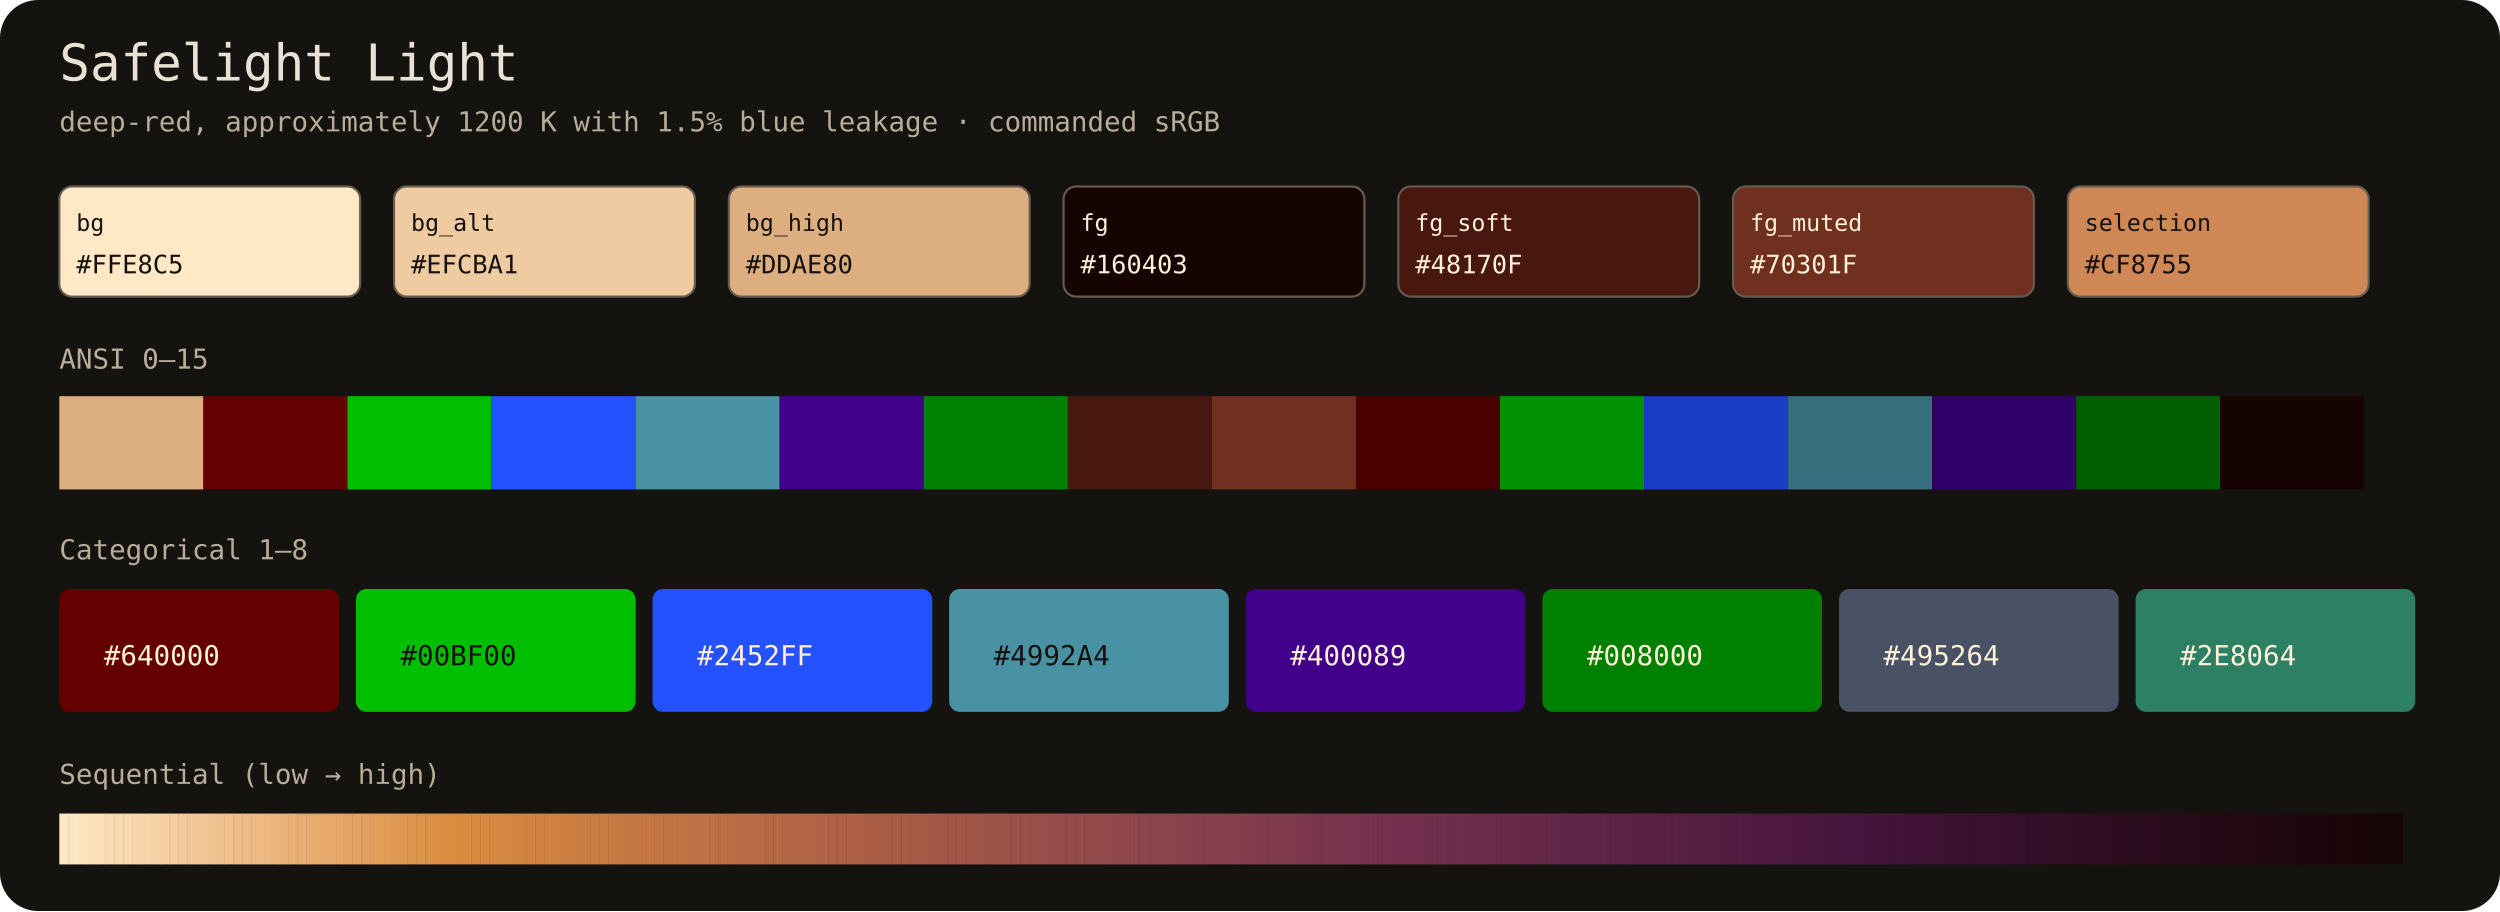
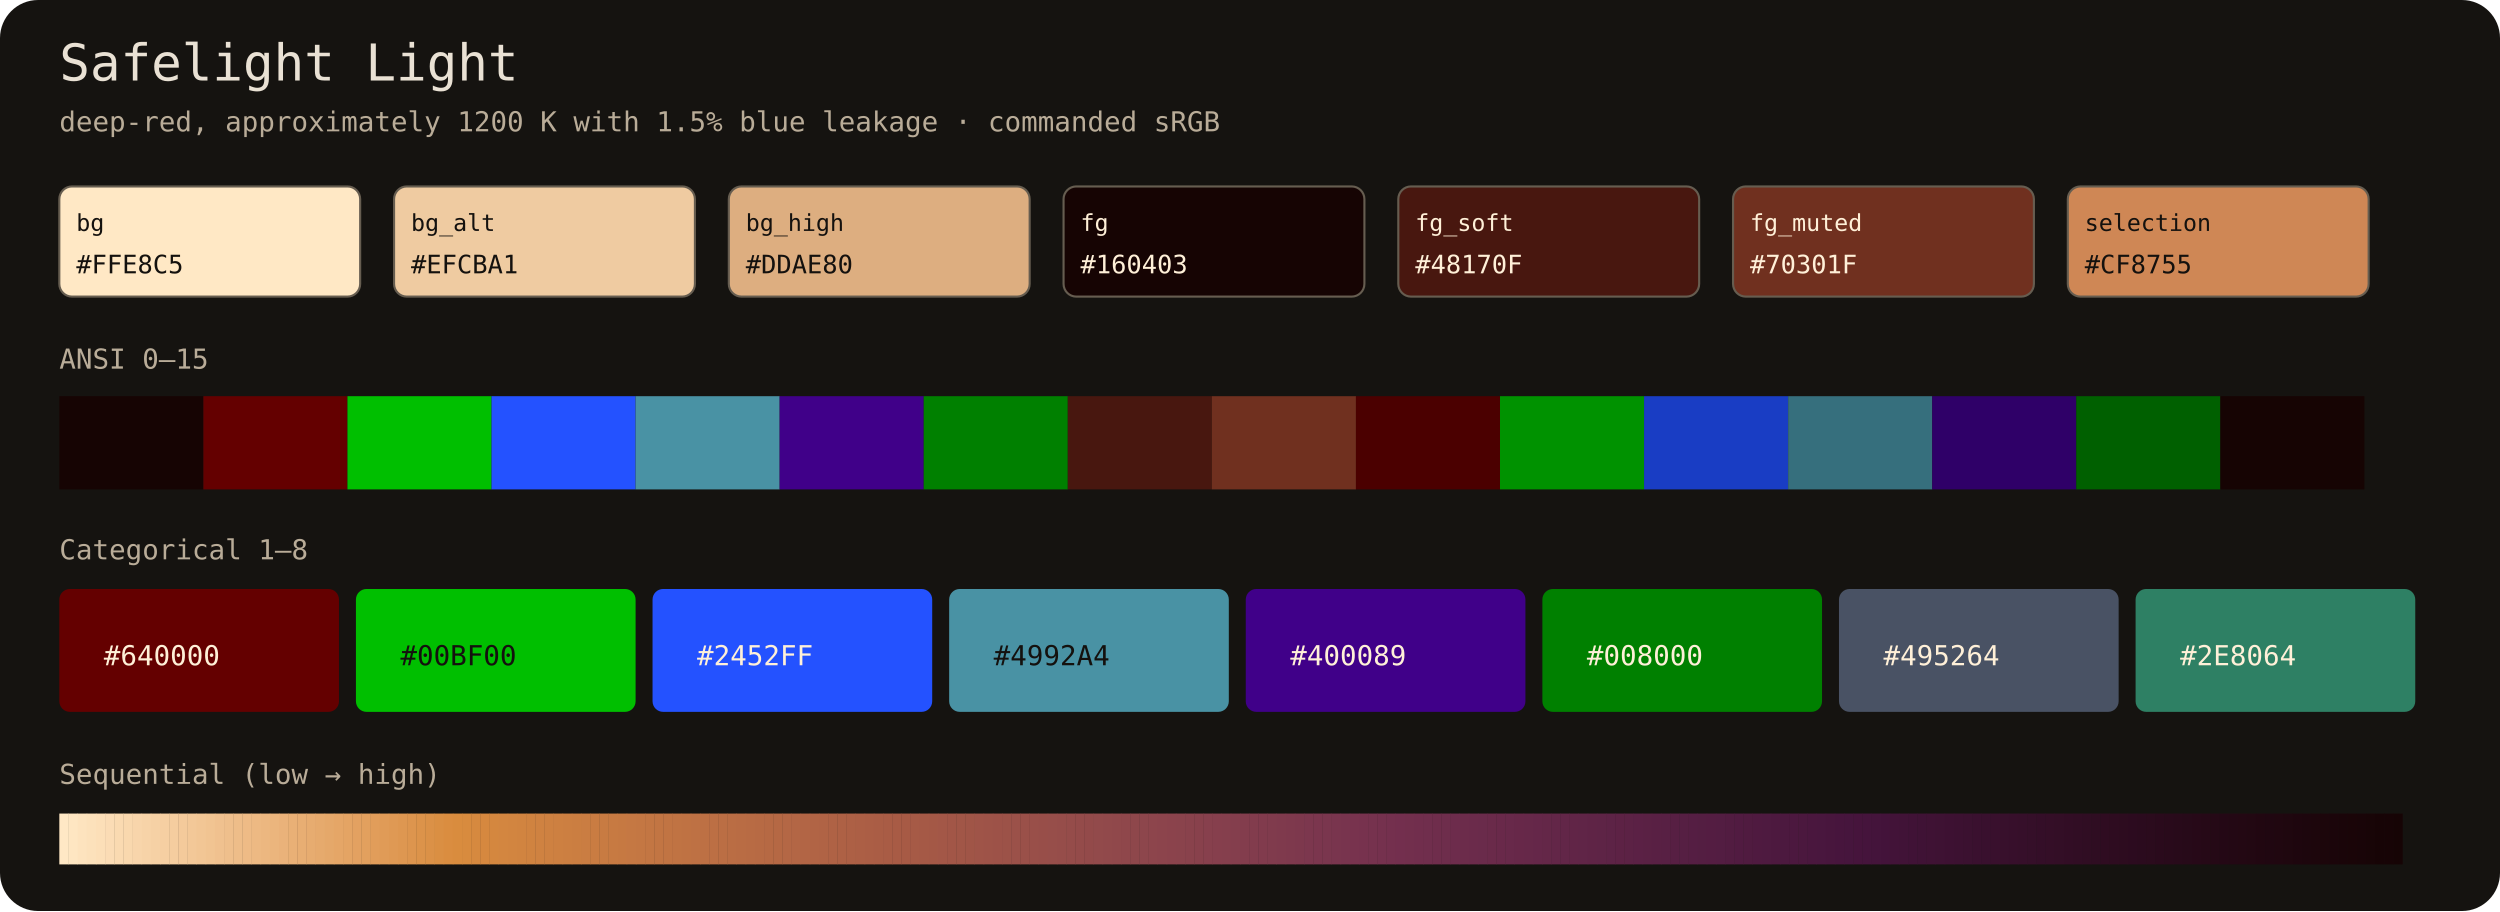
<svg xmlns="http://www.w3.org/2000/svg" width="1180" height="430" viewBox="0 0 1180 430">
  <rect width="100%" height="100%" rx="18" fill="#151310" />
  <text x="28" y="38" fill="#E9E1D4" font-size="24" font-family="ui-monospace, SFMono-Regular, Menlo, monospace">Safelight Light</text>
  <text x="28" y="62" fill="#B9AC98" font-size="13" font-family="ui-monospace, SFMono-Regular, Menlo, monospace">deep-red, approximately 1200 K with 1.5% blue leakage · commanded sRGB</text>
  <rect x="28" y="88" width="142" height="52" rx="6" fill="#FFE8C5" stroke="#665D50" />
  <text x="36" y="109" fill="#14110E" font-size="11" font-family="ui-monospace, SFMono-Regular, Menlo, monospace">bg</text>
  <text x="36" y="129" fill="#14110E" font-size="12" font-family="ui-monospace, SFMono-Regular, Menlo, monospace">#FFE8C5</text>
  <rect x="186" y="88" width="142" height="52" rx="6" fill="#EFCBA1" stroke="#665D50" />
  <text x="194" y="109" fill="#14110E" font-size="11" font-family="ui-monospace, SFMono-Regular, Menlo, monospace">bg_alt</text>
  <text x="194" y="129" fill="#14110E" font-size="12" font-family="ui-monospace, SFMono-Regular, Menlo, monospace">#EFCBA1</text>
  <rect x="344" y="88" width="142" height="52" rx="6" fill="#DDAE80" stroke="#665D50" />
  <text x="352" y="109" fill="#14110E" font-size="11" font-family="ui-monospace, SFMono-Regular, Menlo, monospace">bg_high</text>
  <text x="352" y="129" fill="#14110E" font-size="12" font-family="ui-monospace, SFMono-Regular, Menlo, monospace">#DDAE80</text>
  <rect x="502" y="88" width="142" height="52" rx="6" fill="#160403" stroke="#665D50" />
  <text x="510" y="109" fill="#FFF0D8" font-size="11" font-family="ui-monospace, SFMono-Regular, Menlo, monospace">fg</text>
  <text x="510" y="129" fill="#FFF0D8" font-size="12" font-family="ui-monospace, SFMono-Regular, Menlo, monospace">#160403</text>
  <rect x="660" y="88" width="142" height="52" rx="6" fill="#48170F" stroke="#665D50" />
  <text x="668" y="109" fill="#FFF0D8" font-size="11" font-family="ui-monospace, SFMono-Regular, Menlo, monospace">fg_soft</text>
  <text x="668" y="129" fill="#FFF0D8" font-size="12" font-family="ui-monospace, SFMono-Regular, Menlo, monospace">#48170F</text>
  <rect x="818" y="88" width="142" height="52" rx="6" fill="#70301F" stroke="#665D50" />
  <text x="826" y="109" fill="#FFF0D8" font-size="11" font-family="ui-monospace, SFMono-Regular, Menlo, monospace">fg_muted</text>
  <text x="826" y="129" fill="#FFF0D8" font-size="12" font-family="ui-monospace, SFMono-Regular, Menlo, monospace">#70301F</text>
  <rect x="976" y="88" width="142" height="52" rx="6" fill="#CF8755" stroke="#665D50" />
  <text x="984" y="109" fill="#14110E" font-size="11" font-family="ui-monospace, SFMono-Regular, Menlo, monospace">selection</text>
  <text x="984" y="129" fill="#14110E" font-size="12" font-family="ui-monospace, SFMono-Regular, Menlo, monospace">#CF8755</text>
  <text x="28" y="174" fill="#B9AC98" font-size="13" font-family="ui-monospace, SFMono-Regular, Menlo, monospace">ANSI 0–15</text>
-   <rect x="28" y="187" width="68" height="44" fill="#DDAE80" />
+   <rect x="28" y="187" width="68" height="44" fill="#160403" />
  <rect x="96" y="187" width="68" height="44" fill="#640000" />
  <rect x="164" y="187" width="68" height="44" fill="#00BF00" />
  <rect x="232" y="187" width="68" height="44" fill="#2452FF" />
  <rect x="300" y="187" width="68" height="44" fill="#4992A4" />
  <rect x="368" y="187" width="68" height="44" fill="#400089" />
  <rect x="436" y="187" width="68" height="44" fill="#008000" />
  <rect x="504" y="187" width="68" height="44" fill="#48170F" />
  <rect x="572" y="187" width="68" height="44" fill="#70301F" />
  <rect x="640" y="187" width="68" height="44" fill="#4B0000" />
  <rect x="708" y="187" width="68" height="44" fill="#009200" />
  <rect x="776" y="187" width="68" height="44" fill="#193DC4" />
  <rect x="844" y="187" width="68" height="44" fill="#366F7D" />
  <rect x="912" y="187" width="68" height="44" fill="#2F0068" />
  <rect x="980" y="187" width="68" height="44" fill="#006000" />
  <rect x="1048" y="187" width="68" height="44" fill="#160403" />
  <text x="28" y="264" fill="#B9AC98" font-size="13" font-family="ui-monospace, SFMono-Regular, Menlo, monospace">Categorical 1–8</text>
  <rect x="28" y="278" width="132" height="58" rx="5" fill="#640000" />
  <text x="49" y="314" fill="#FFF0D8" font-size="13" font-family="ui-monospace, SFMono-Regular, Menlo, monospace">#640000</text>
  <rect x="168" y="278" width="132" height="58" rx="5" fill="#00BF00" />
  <text x="189" y="314" fill="#14110E" font-size="13" font-family="ui-monospace, SFMono-Regular, Menlo, monospace">#00BF00</text>
  <rect x="308" y="278" width="132" height="58" rx="5" fill="#2452FF" />
  <text x="329" y="314" fill="#FFF0D8" font-size="13" font-family="ui-monospace, SFMono-Regular, Menlo, monospace">#2452FF</text>
  <rect x="448" y="278" width="132" height="58" rx="5" fill="#4992A4" />
  <text x="469" y="314" fill="#14110E" font-size="13" font-family="ui-monospace, SFMono-Regular, Menlo, monospace">#4992A4</text>
  <rect x="588" y="278" width="132" height="58" rx="5" fill="#400089" />
  <text x="609" y="314" fill="#FFF0D8" font-size="13" font-family="ui-monospace, SFMono-Regular, Menlo, monospace">#400089</text>
  <rect x="728" y="278" width="132" height="58" rx="5" fill="#008000" />
  <text x="749" y="314" fill="#FFF0D8" font-size="13" font-family="ui-monospace, SFMono-Regular, Menlo, monospace">#008000</text>
  <rect x="868" y="278" width="132" height="58" rx="5" fill="#495264" />
  <text x="889" y="314" fill="#FFF0D8" font-size="13" font-family="ui-monospace, SFMono-Regular, Menlo, monospace">#495264</text>
  <rect x="1008" y="278" width="132" height="58" rx="5" fill="#2E8064" />
  <text x="1029" y="314" fill="#FFF0D8" font-size="13" font-family="ui-monospace, SFMono-Regular, Menlo, monospace">#2E8064</text>
  <text x="28" y="370" fill="#B9AC98" font-size="13" font-family="ui-monospace, SFMono-Regular, Menlo, monospace">Sequential (low → high)</text>
  <rect x="28.00" y="384" width="4.5" height="24" fill="#FFE8C5" />
  <rect x="32.32" y="384" width="4.5" height="24" fill="#FEE6C2" />
  <rect x="36.64" y="384" width="4.5" height="24" fill="#FDE3BE" />
  <rect x="40.96" y="384" width="4.5" height="24" fill="#FCE1BB" />
  <rect x="45.28" y="384" width="4.5" height="24" fill="#FCDFB8" />
  <rect x="49.60" y="384" width="4.5" height="24" fill="#FBDCB5" />
  <rect x="53.92" y="384" width="4.5" height="24" fill="#FADAB1" />
  <rect x="58.24" y="384" width="4.5" height="24" fill="#F9D8AE" />
  <rect x="62.56" y="384" width="4.5" height="24" fill="#F8D5AB" />
  <rect x="66.88" y="384" width="4.5" height="24" fill="#F7D3A8" />
  <rect x="71.20" y="384" width="4.5" height="24" fill="#F6D1A5" />
  <rect x="75.52" y="384" width="4.5" height="24" fill="#F6CFA2" />
  <rect x="79.84" y="384" width="4.5" height="24" fill="#F5CD9F" />
  <rect x="84.16" y="384" width="4.5" height="24" fill="#F4CA9B" />
  <rect x="88.48" y="384" width="4.5" height="24" fill="#F3C898" />
  <rect x="92.80" y="384" width="4.5" height="24" fill="#F2C695" />
  <rect x="97.12" y="384" width="4.5" height="24" fill="#F1C492" />
  <rect x="101.44" y="384" width="4.5" height="24" fill="#F0C18F" />
  <rect x="105.76" y="384" width="4.5" height="24" fill="#EFBF8C" />
  <rect x="110.08" y="384" width="4.5" height="24" fill="#EEBD89" />
  <rect x="114.40" y="384" width="4.5" height="24" fill="#EEBB86" />
  <rect x="118.72" y="384" width="4.5" height="24" fill="#EDB983" />
  <rect x="123.04" y="384" width="4.5" height="24" fill="#ECB780" />
  <rect x="127.36" y="384" width="4.5" height="24" fill="#EBB57D" />
  <rect x="131.68" y="384" width="4.5" height="24" fill="#EAB27A" />
  <rect x="136.00" y="384" width="4.5" height="24" fill="#E9B076" />
  <rect x="140.32" y="384" width="4.5" height="24" fill="#E8AE73" />
  <rect x="144.64" y="384" width="4.5" height="24" fill="#E7AC70" />
  <rect x="148.96" y="384" width="4.5" height="24" fill="#E6AA6D" />
  <rect x="153.28" y="384" width="4.5" height="24" fill="#E5A86A" />
  <rect x="157.60" y="384" width="4.5" height="24" fill="#E5A667" />
  <rect x="161.92" y="384" width="4.5" height="24" fill="#E4A464" />
  <rect x="166.24" y="384" width="4.5" height="24" fill="#E3A161" />
  <rect x="170.56" y="384" width="4.5" height="24" fill="#E2A05E" />
  <rect x="174.88" y="384" width="4.5" height="24" fill="#E19D5A" />
  <rect x="179.20" y="384" width="4.5" height="24" fill="#E09B57" />
  <rect x="183.52" y="384" width="4.5" height="24" fill="#DF9954" />
  <rect x="187.84" y="384" width="4.5" height="24" fill="#DE9751" />
  <rect x="192.16" y="384" width="4.5" height="24" fill="#DD954E" />
  <rect x="196.48" y="384" width="4.5" height="24" fill="#DC934A" />
  <rect x="200.80" y="384" width="4.5" height="24" fill="#DB9147" />
  <rect x="205.12" y="384" width="4.5" height="24" fill="#DA8F43" />
  <rect x="209.44" y="384" width="4.5" height="24" fill="#DA8D40" />
  <rect x="213.76" y="384" width="4.5" height="24" fill="#D98C3E" />
  <rect x="218.08" y="384" width="4.5" height="24" fill="#D88B3E" />
  <rect x="222.40" y="384" width="4.5" height="24" fill="#D6893F" />
  <rect x="226.72" y="384" width="4.5" height="24" fill="#D6883F" />
  <rect x="231.04" y="384" width="4.5" height="24" fill="#D4873F" />
  <rect x="235.36" y="384" width="4.5" height="24" fill="#D38640" />
  <rect x="239.68" y="384" width="4.5" height="24" fill="#D28540" />
  <rect x="244.00" y="384" width="4.5" height="24" fill="#D18440" />
  <rect x="248.32" y="384" width="4.5" height="24" fill="#D08340" />
  <rect x="252.64" y="384" width="4.5" height="24" fill="#CF8241" />
  <rect x="256.96" y="384" width="4.5" height="24" fill="#CE8141" />
  <rect x="261.28" y="384" width="4.5" height="24" fill="#CD8041" />
  <rect x="265.60" y="384" width="4.5" height="24" fill="#CC7F41" />
  <rect x="269.92" y="384" width="4.5" height="24" fill="#CB7E41" />
  <rect x="274.24" y="384" width="4.5" height="24" fill="#CA7D42" />
  <rect x="278.56" y="384" width="4.5" height="24" fill="#C97C42" />
  <rect x="282.88" y="384" width="4.5" height="24" fill="#C87B42" />
  <rect x="287.20" y="384" width="4.5" height="24" fill="#C77A42" />
  <rect x="291.52" y="384" width="4.5" height="24" fill="#C67942" />
  <rect x="295.84" y="384" width="4.5" height="24" fill="#C57843" />
  <rect x="300.16" y="384" width="4.5" height="24" fill="#C47743" />
  <rect x="304.48" y="384" width="4.5" height="24" fill="#C37643" />
  <rect x="308.80" y="384" width="4.5" height="24" fill="#C27543" />
  <rect x="313.12" y="384" width="4.5" height="24" fill="#C17443" />
  <rect x="317.44" y="384" width="4.5" height="24" fill="#C07343" />
  <rect x="321.76" y="384" width="4.5" height="24" fill="#BF7243" />
  <rect x="326.08" y="384" width="4.5" height="24" fill="#BE7144" />
  <rect x="330.40" y="384" width="4.5" height="24" fill="#BD7044" />
  <rect x="334.72" y="384" width="4.5" height="24" fill="#BC6F44" />
  <rect x="339.04" y="384" width="4.5" height="24" fill="#BB6E44" />
  <rect x="343.36" y="384" width="4.5" height="24" fill="#BA6D44" />
  <rect x="347.68" y="384" width="4.5" height="24" fill="#B96C44" />
  <rect x="352.00" y="384" width="4.5" height="24" fill="#B86B44" />
  <rect x="356.32" y="384" width="4.5" height="24" fill="#B76A44" />
  <rect x="360.64" y="384" width="4.5" height="24" fill="#B66944" />
  <rect x="364.96" y="384" width="4.5" height="24" fill="#B56844" />
  <rect x="369.28" y="384" width="4.5" height="24" fill="#B46745" />
  <rect x="373.60" y="384" width="4.5" height="24" fill="#B36645" />
  <rect x="377.92" y="384" width="4.5" height="24" fill="#B26545" />
  <rect x="382.24" y="384" width="4.5" height="24" fill="#B16445" />
  <rect x="386.56" y="384" width="4.5" height="24" fill="#B06345" />
  <rect x="390.88" y="384" width="4.5" height="24" fill="#AF6245" />
  <rect x="395.20" y="384" width="4.5" height="24" fill="#AE6145" />
  <rect x="399.52" y="384" width="4.5" height="24" fill="#AD6045" />
  <rect x="403.84" y="384" width="4.5" height="24" fill="#AC5F45" />
  <rect x="408.16" y="384" width="4.5" height="24" fill="#AB5E45" />
  <rect x="412.48" y="384" width="4.5" height="24" fill="#AA5D45" />
  <rect x="416.80" y="384" width="4.5" height="24" fill="#A95C45" />
  <rect x="421.12" y="384" width="4.5" height="24" fill="#A85B45" />
  <rect x="425.44" y="384" width="4.5" height="24" fill="#A75A45" />
  <rect x="429.76" y="384" width="4.5" height="24" fill="#A65A46" />
  <rect x="434.08" y="384" width="4.5" height="24" fill="#A55946" />
  <rect x="438.40" y="384" width="4.5" height="24" fill="#A45846" />
  <rect x="442.72" y="384" width="4.5" height="24" fill="#A35747" />
  <rect x="447.04" y="384" width="4.5" height="24" fill="#A25647" />
  <rect x="451.36" y="384" width="4.5" height="24" fill="#A15647" />
  <rect x="455.68" y="384" width="4.5" height="24" fill="#A05547" />
  <rect x="460.00" y="384" width="4.5" height="24" fill="#9F5448" />
  <rect x="464.32" y="384" width="4.5" height="24" fill="#9E5348" />
  <rect x="468.64" y="384" width="4.5" height="24" fill="#9D5248" />
  <rect x="472.96" y="384" width="4.5" height="24" fill="#9C5248" />
  <rect x="477.28" y="384" width="4.5" height="24" fill="#9B5149" />
  <rect x="481.60" y="384" width="4.5" height="24" fill="#9A5049" />
  <rect x="485.92" y="384" width="4.5" height="24" fill="#994F49" />
  <rect x="490.24" y="384" width="4.5" height="24" fill="#984E49" />
  <rect x="494.56" y="384" width="4.5" height="24" fill="#974E4A" />
  <rect x="498.88" y="384" width="4.5" height="24" fill="#964D4A" />
  <rect x="503.20" y="384" width="4.5" height="24" fill="#954C4A" />
  <rect x="507.52" y="384" width="4.5" height="24" fill="#944B4A" />
  <rect x="511.84" y="384" width="4.5" height="24" fill="#934A4A" />
  <rect x="516.16" y="384" width="4.5" height="24" fill="#924A4B" />
  <rect x="520.48" y="384" width="4.5" height="24" fill="#91494B" />
  <rect x="524.80" y="384" width="4.5" height="24" fill="#90484B" />
  <rect x="529.12" y="384" width="4.5" height="24" fill="#8F474B" />
  <rect x="533.44" y="384" width="4.5" height="24" fill="#8E474B" />
  <rect x="537.76" y="384" width="4.5" height="24" fill="#8D464C" />
  <rect x="542.08" y="384" width="4.5" height="24" fill="#8D454C" />
  <rect x="546.40" y="384" width="4.5" height="24" fill="#8C444C" />
  <rect x="550.72" y="384" width="4.5" height="24" fill="#8B434C" />
  <rect x="555.04" y="384" width="4.5" height="24" fill="#8A434C" />
  <rect x="559.36" y="384" width="4.5" height="24" fill="#89424C" />
  <rect x="563.68" y="384" width="4.5" height="24" fill="#88414C" />
  <rect x="568.00" y="384" width="4.5" height="24" fill="#87404D" />
  <rect x="572.32" y="384" width="4.5" height="24" fill="#863F4D" />
  <rect x="576.64" y="384" width="4.5" height="24" fill="#853F4D" />
  <rect x="580.96" y="384" width="4.5" height="24" fill="#843E4D" />
  <rect x="585.28" y="384" width="4.5" height="24" fill="#833D4D" />
  <rect x="589.60" y="384" width="4.5" height="24" fill="#823C4D" />
  <rect x="593.92" y="384" width="4.5" height="24" fill="#813B4D" />
  <rect x="598.24" y="384" width="4.5" height="24" fill="#803B4D" />
  <rect x="602.56" y="384" width="4.5" height="24" fill="#7F3A4D" />
  <rect x="606.88" y="384" width="4.5" height="24" fill="#7E394D" />
  <rect x="611.20" y="384" width="4.5" height="24" fill="#7D384D" />
  <rect x="615.52" y="384" width="4.5" height="24" fill="#7C374E" />
  <rect x="619.84" y="384" width="4.5" height="24" fill="#7B364E" />
  <rect x="624.16" y="384" width="4.5" height="24" fill="#7A364E" />
  <rect x="628.48" y="384" width="4.5" height="24" fill="#79354E" />
  <rect x="632.80" y="384" width="4.5" height="24" fill="#78344E" />
  <rect x="637.12" y="384" width="4.5" height="24" fill="#78334E" />
  <rect x="641.44" y="384" width="4.5" height="24" fill="#77324E" />
  <rect x="645.76" y="384" width="4.5" height="24" fill="#76324E" />
  <rect x="650.08" y="384" width="4.5" height="24" fill="#75314E" />
  <rect x="654.40" y="384" width="4.5" height="24" fill="#74304E" />
  <rect x="658.72" y="384" width="4.5" height="24" fill="#732F4E" />
  <rect x="663.04" y="384" width="4.5" height="24" fill="#722F4D" />
  <rect x="667.36" y="384" width="4.5" height="24" fill="#712E4D" />
  <rect x="671.68" y="384" width="4.5" height="24" fill="#702E4D" />
  <rect x="676.00" y="384" width="4.5" height="24" fill="#6F2D4C" />
  <rect x="680.32" y="384" width="4.5" height="24" fill="#6E2D4C" />
  <rect x="684.64" y="384" width="4.5" height="24" fill="#6D2C4C" />
  <rect x="688.96" y="384" width="4.5" height="24" fill="#6C2C4B" />
  <rect x="693.28" y="384" width="4.5" height="24" fill="#6B2B4B" />
  <rect x="697.60" y="384" width="4.5" height="24" fill="#6A2B4B" />
  <rect x="701.92" y="384" width="4.5" height="24" fill="#6A2A4A" />
  <rect x="706.24" y="384" width="4.5" height="24" fill="#69294A" />
  <rect x="710.56" y="384" width="4.5" height="24" fill="#68294A" />
  <rect x="714.88" y="384" width="4.5" height="24" fill="#672849" />
  <rect x="719.20" y="384" width="4.5" height="24" fill="#662849" />
  <rect x="723.52" y="384" width="4.5" height="24" fill="#652749" />
  <rect x="727.84" y="384" width="4.5" height="24" fill="#642748" />
  <rect x="732.16" y="384" width="4.5" height="24" fill="#632648" />
  <rect x="736.48" y="384" width="4.5" height="24" fill="#622648" />
  <rect x="740.80" y="384" width="4.5" height="24" fill="#612547" />
  <rect x="745.12" y="384" width="4.5" height="24" fill="#602547" />
  <rect x="749.44" y="384" width="4.5" height="24" fill="#5F2446" />
  <rect x="753.76" y="384" width="4.5" height="24" fill="#5E2446" />
  <rect x="758.08" y="384" width="4.5" height="24" fill="#5D2346" />
  <rect x="762.40" y="384" width="4.5" height="24" fill="#5D2245" />
  <rect x="766.72" y="384" width="4.5" height="24" fill="#5C2245" />
  <rect x="771.04" y="384" width="4.5" height="24" fill="#5B2145" />
  <rect x="775.36" y="384" width="4.5" height="24" fill="#5A2144" />
  <rect x="779.68" y="384" width="4.5" height="24" fill="#592044" />
  <rect x="784.00" y="384" width="4.5" height="24" fill="#582044" />
  <rect x="788.32" y="384" width="4.5" height="24" fill="#571F43" />
  <rect x="792.64" y="384" width="4.5" height="24" fill="#561F43" />
  <rect x="796.96" y="384" width="4.5" height="24" fill="#551E43" />
  <rect x="801.28" y="384" width="4.5" height="24" fill="#541E42" />
  <rect x="805.60" y="384" width="4.5" height="24" fill="#541D42" />
  <rect x="809.92" y="384" width="4.5" height="24" fill="#531D42" />
  <rect x="814.24" y="384" width="4.5" height="24" fill="#521C41" />
  <rect x="818.56" y="384" width="4.5" height="24" fill="#511B41" />
  <rect x="822.88" y="384" width="4.5" height="24" fill="#501B40" />
  <rect x="827.20" y="384" width="4.5" height="24" fill="#4F1A40" />
  <rect x="831.52" y="384" width="4.5" height="24" fill="#4E1A40" />
  <rect x="835.84" y="384" width="4.5" height="24" fill="#4D193F" />
  <rect x="840.16" y="384" width="4.5" height="24" fill="#4C193F" />
  <rect x="844.48" y="384" width="4.5" height="24" fill="#4C183F" />
  <rect x="848.80" y="384" width="4.5" height="24" fill="#4B183E" />
  <rect x="853.12" y="384" width="4.5" height="24" fill="#4A173E" />
  <rect x="857.44" y="384" width="4.5" height="24" fill="#49173E" />
  <rect x="861.76" y="384" width="4.5" height="24" fill="#48163D" />
  <rect x="866.08" y="384" width="4.5" height="24" fill="#47153D" />
  <rect x="870.40" y="384" width="4.5" height="24" fill="#46153D" />
  <rect x="874.72" y="384" width="4.5" height="24" fill="#46143C" />
  <rect x="879.04" y="384" width="4.5" height="24" fill="#45143C" />
  <rect x="883.36" y="384" width="4.5" height="24" fill="#44143B" />
  <rect x="887.68" y="384" width="4.5" height="24" fill="#43133A" />
  <rect x="892.00" y="384" width="4.5" height="24" fill="#421338" />
  <rect x="896.32" y="384" width="4.5" height="24" fill="#411337" />
  <rect x="900.64" y="384" width="4.5" height="24" fill="#401236" />
  <rect x="904.96" y="384" width="4.5" height="24" fill="#3F1235" />
  <rect x="909.28" y="384" width="4.5" height="24" fill="#3F1234" />
  <rect x="913.60" y="384" width="4.5" height="24" fill="#3E1233" />
  <rect x="917.92" y="384" width="4.5" height="24" fill="#3D1132" />
  <rect x="922.24" y="384" width="4.5" height="24" fill="#3C1131" />
  <rect x="926.56" y="384" width="4.5" height="24" fill="#3B1130" />
  <rect x="930.88" y="384" width="4.5" height="24" fill="#3A102F" />
  <rect x="935.20" y="384" width="4.5" height="24" fill="#39102E" />
  <rect x="939.52" y="384" width="4.5" height="24" fill="#39102D" />
  <rect x="943.84" y="384" width="4.5" height="24" fill="#38102C" />
  <rect x="948.16" y="384" width="4.5" height="24" fill="#370F2B" />
  <rect x="952.48" y="384" width="4.5" height="24" fill="#360F2A" />
  <rect x="956.80" y="384" width="4.5" height="24" fill="#350F29" />
  <rect x="961.12" y="384" width="4.5" height="24" fill="#340E28" />
  <rect x="965.44" y="384" width="4.5" height="24" fill="#340E27" />
  <rect x="969.76" y="384" width="4.5" height="24" fill="#330E26" />
  <rect x="974.08" y="384" width="4.5" height="24" fill="#320D25" />
  <rect x="978.40" y="384" width="4.5" height="24" fill="#310D24" />
  <rect x="982.72" y="384" width="4.5" height="24" fill="#300D23" />
  <rect x="987.04" y="384" width="4.5" height="24" fill="#2F0D22" />
  <rect x="991.36" y="384" width="4.5" height="24" fill="#2F0C21" />
  <rect x="995.68" y="384" width="4.5" height="24" fill="#2E0C20" />
  <rect x="1000.00" y="384" width="4.5" height="24" fill="#2D0C1F" />
  <rect x="1004.32" y="384" width="4.5" height="24" fill="#2C0B1F" />
  <rect x="1008.64" y="384" width="4.5" height="24" fill="#2B0B1E" />
  <rect x="1012.96" y="384" width="4.5" height="24" fill="#2B0B1D" />
  <rect x="1017.28" y="384" width="4.5" height="24" fill="#2A0A1C" />
  <rect x="1021.60" y="384" width="4.5" height="24" fill="#290A1B" />
  <rect x="1025.92" y="384" width="4.5" height="24" fill="#280A1A" />
  <rect x="1030.24" y="384" width="4.5" height="24" fill="#270A19" />
  <rect x="1034.56" y="384" width="4.5" height="24" fill="#270918" />
  <rect x="1038.88" y="384" width="4.5" height="24" fill="#260917" />
  <rect x="1043.20" y="384" width="4.5" height="24" fill="#250916" />
  <rect x="1047.52" y="384" width="4.5" height="24" fill="#240815" />
  <rect x="1051.84" y="384" width="4.5" height="24" fill="#230814" />
  <rect x="1056.16" y="384" width="4.5" height="24" fill="#230813" />
  <rect x="1060.48" y="384" width="4.5" height="24" fill="#220812" />
  <rect x="1064.80" y="384" width="4.5" height="24" fill="#210711" />
  <rect x="1069.12" y="384" width="4.5" height="24" fill="#200711" />
  <rect x="1073.44" y="384" width="4.5" height="24" fill="#200710" />
  <rect x="1077.76" y="384" width="4.5" height="24" fill="#1F070F" />
  <rect x="1082.08" y="384" width="4.5" height="24" fill="#1E060E" />
  <rect x="1086.40" y="384" width="4.5" height="24" fill="#1D060D" />
  <rect x="1090.72" y="384" width="4.5" height="24" fill="#1D060C" />
  <rect x="1095.04" y="384" width="4.5" height="24" fill="#1C060B" />
  <rect x="1099.36" y="384" width="4.5" height="24" fill="#1B050A" />
  <rect x="1103.68" y="384" width="4.5" height="24" fill="#1A0509" />
  <rect x="1108.00" y="384" width="4.5" height="24" fill="#1A0508" />
  <rect x="1112.32" y="384" width="4.5" height="24" fill="#190508" />
  <rect x="1116.64" y="384" width="4.5" height="24" fill="#180507" />
  <rect x="1120.96" y="384" width="4.5" height="24" fill="#170406" />
  <rect x="1125.28" y="384" width="4.5" height="24" fill="#170406" />
  <rect x="1129.60" y="384" width="4.5" height="24" fill="#160405" />
</svg>
